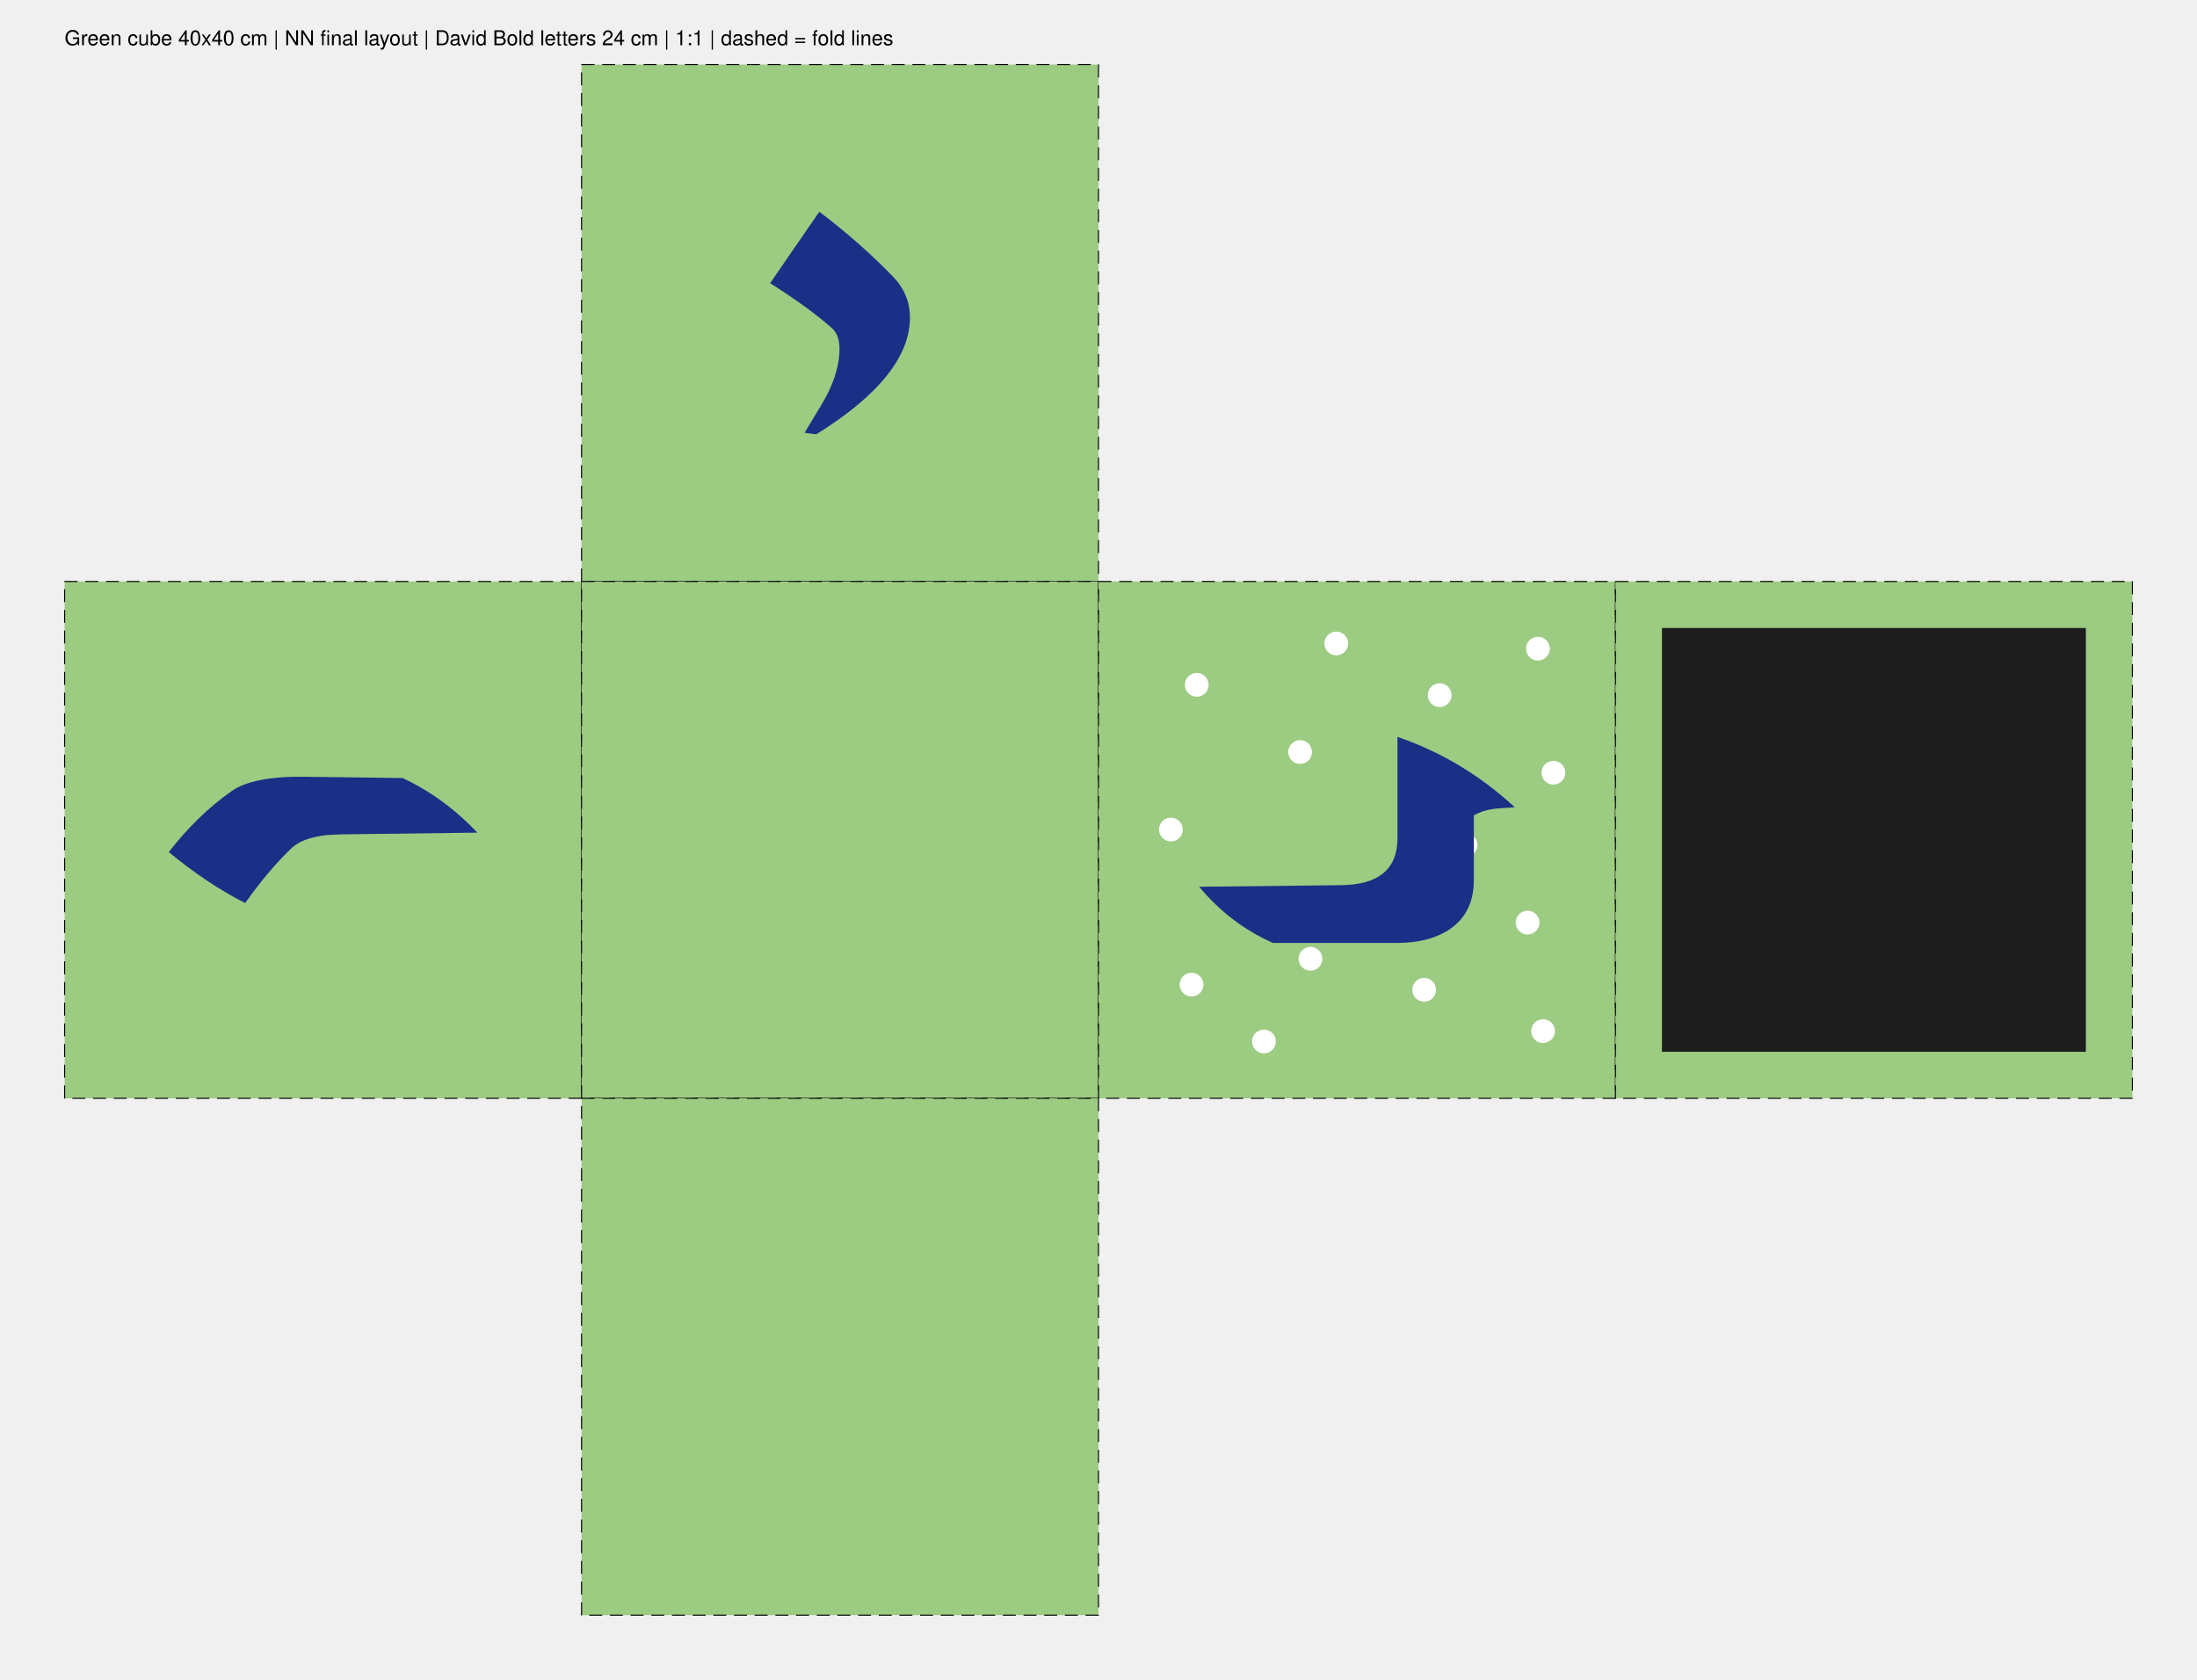
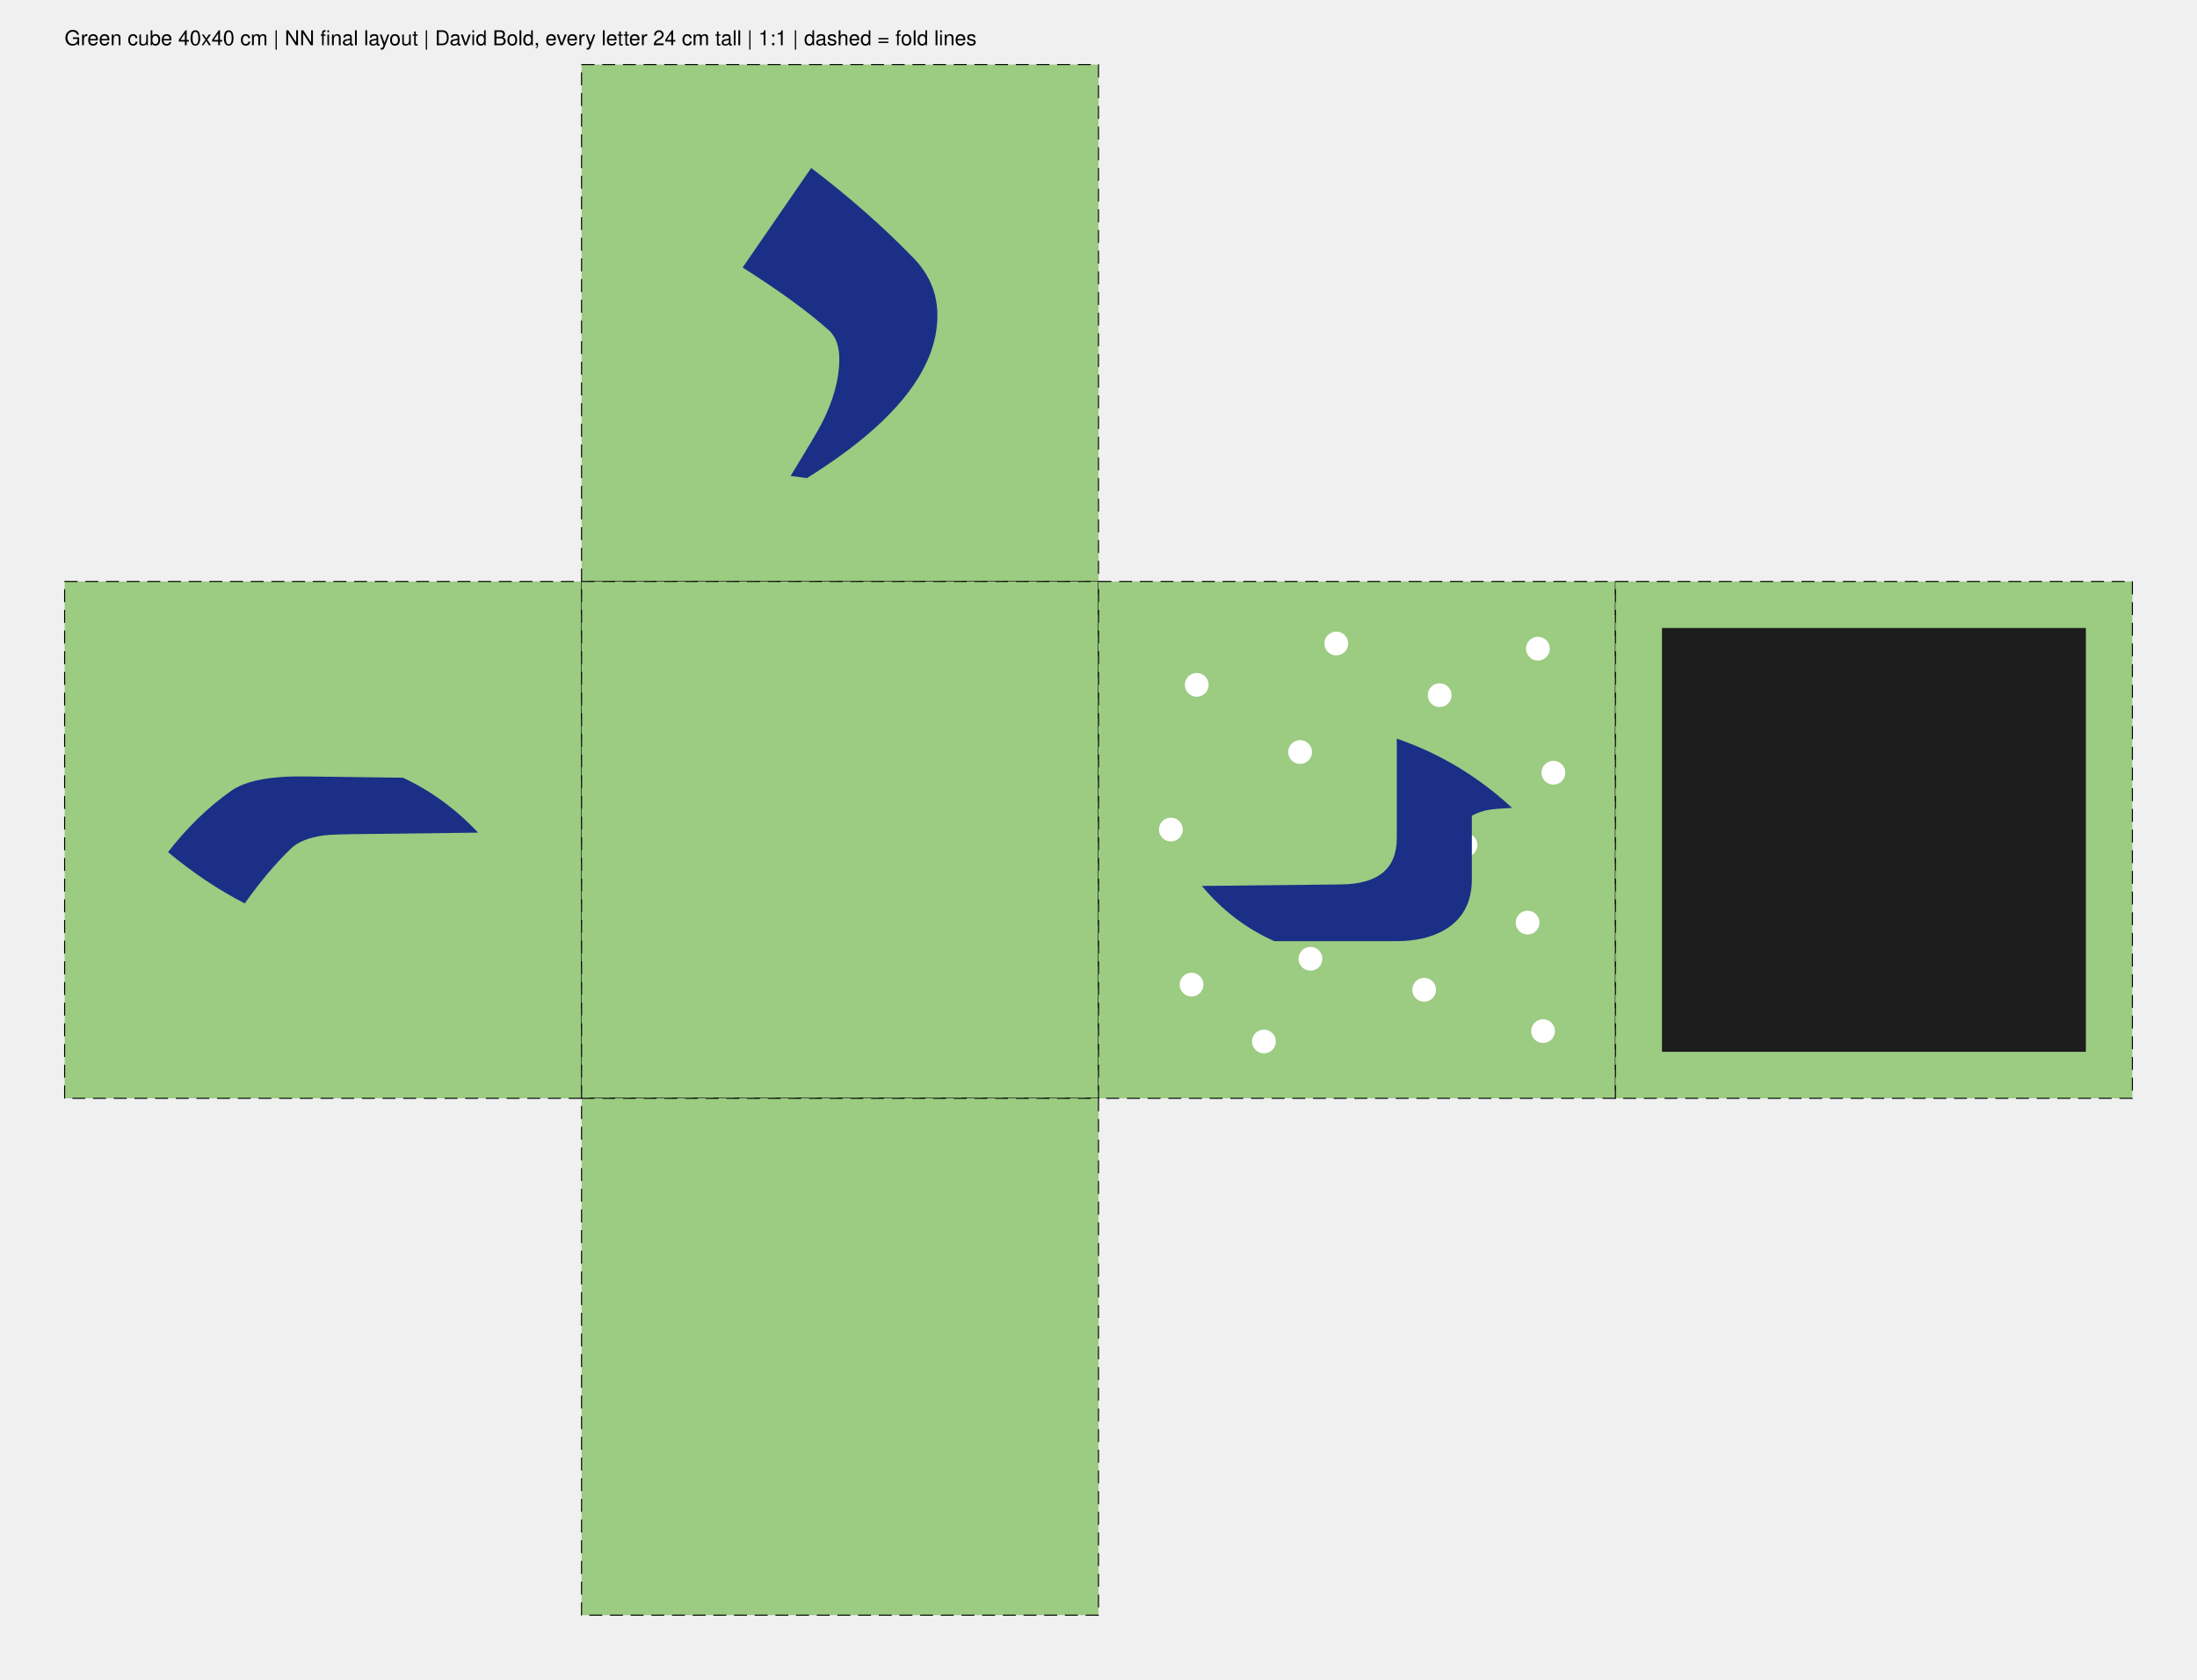
<svg xmlns="http://www.w3.org/2000/svg" width="170cm" height="130cm" viewBox="0 0 170 130">
  <rect x="45" y="5" width="40" height="40" fill="#9ccb82" stroke="#000" stroke-width="0.08" stroke-dasharray="1 0.6" />
-   <path d="M614 719Q614 493 252 268L207 274Q281 395 294 421Q342 516 342 598Q342 652 313 678Q227 755 74 852L264 1128Q421 1009 549 877Q614 809 614 719Z" fill="#1b2f86" transform="translate(65.000 25.000) rotate(0) scale(0.020033 -0.020033) translate(-344.00 -698.00)" />
+   <path d="M614 719Q614 493 252 268L207 274Q281 395 294 421Q342 516 342 598Q342 652 313 678Q227 755 74 852L264 1128Q421 1009 549 877Q614 809 614 719Z" fill="#1b2f86" transform="translate(65.000 25.000) rotate(0) scale(0.027907 -0.027907) translate(-344.00 -698.00)" />
  <rect x="5" y="45" width="40" height="40" fill="#9ccb82" stroke="#000" stroke-width="0.08" stroke-dasharray="1 0.6" />
-   <path d="M492 616 487 236Q413 77 276 -53L270 434Q269 511 265 543Q253 625 217 664Q130 755 4 844Q80 993 201 1139Q343 1029 436 897Q494 816 492 616Z" fill="#1b2f86" transform="translate(25.000 65.000) rotate(270) scale(0.020033 -0.020033) translate(-248.03 -543.00)" />
+   <path d="M492 616 487 236Q413 77 276 -53L270 434Q269 511 265 543Q253 625 217 664Q130 755 4 844Q80 993 201 1139Q343 1029 436 897Q494 816 492 616Z" fill="#1b2f86" transform="translate(25.000 65.000) rotate(270) scale(0.020134 -0.020134) translate(-248.03 -543.00)" />
  <rect x="45" y="45" width="40" height="40" fill="#9ccb82" stroke="#000" stroke-width="0.08" stroke-dasharray="1 0.6" />
  <rect x="85" y="45" width="40" height="40" fill="#9ccb82" stroke="#000" stroke-width="0.08" stroke-dasharray="1 0.6" />
  <g transform="translate(105.0 65.0) rotate(90)">
    <circle cx="-14.80" cy="-14.00" r="0.92" fill="#fff" />
    <circle cx="-5.20" cy="-15.20" r="0.92" fill="#fff" />
    <circle cx="6.40" cy="-13.20" r="0.92" fill="#fff" />
    <circle cx="14.80" cy="-14.40" r="0.92" fill="#fff" />
    <circle cx="-11.20" cy="-6.40" r="0.92" fill="#fff" />
    <circle cx="0.40" cy="-8.40" r="0.92" fill="#fff" />
    <circle cx="11.60" cy="-5.20" r="0.92" fill="#fff" />
    <circle cx="-15.20" cy="1.60" r="0.92" fill="#fff" />
    <circle cx="-6.80" cy="4.40" r="0.92" fill="#fff" />
    <circle cx="9.20" cy="3.60" r="0.92" fill="#fff" />
    <circle cx="15.60" cy="7.20" r="0.92" fill="#fff" />
    <circle cx="-12.00" cy="12.40" r="0.92" fill="#fff" />
    <circle cx="-0.80" cy="14.40" r="0.92" fill="#fff" />
    <circle cx="11.20" cy="12.80" r="0.92" fill="#fff" />
  </g>
-   <path d="M864 215Q791 50 647 -70L641 477Q639 696 459 696H68Q155 949 340 1149Q344 1080 347 1062Q353 1023 371 991H621Q758 991 821 882Q864 806 864 696Z" fill="#1b2f86" transform="translate(105.000 65.000) rotate(90) scale(0.020033 -0.020033) translate(-466.00 -539.50)" />
+   <path d="M864 215Q791 50 647 -70L641 477Q639 696 459 696H68Q155 949 340 1149Q344 1080 347 1062Q353 1023 371 991H621Q758 991 821 882Q864 806 864 696Z" fill="#1b2f86" transform="translate(105.000 65.000) rotate(90) scale(0.019688 -0.019688) translate(-466.00 -539.50)" />
  <rect x="125" y="45" width="40" height="40" fill="#9ccb82" stroke="#000" stroke-width="0.08" stroke-dasharray="1 0.6" />
  <rect x="128.60" y="48.60" width="32.80" height="32.80" fill="#1d1d1d" />
  <rect x="45" y="85" width="40" height="40" fill="#9ccb82" stroke="#000" stroke-width="0.08" stroke-dasharray="1 0.6" />
-   <text x="5" y="3.5" font-size="1.6" font-family="Helvetica" fill="#000">Green cube 40x40 cm | NN final layout | David Bold letters 24 cm | 1:1 | dashed = fold lines</text>
+   <text x="5" y="3.5" font-size="1.6" font-family="Helvetica" fill="#000">Green cube 40x40 cm | NN final layout | David Bold, every letter 24 cm tall | 1:1 | dashed = fold lines</text>
</svg>
